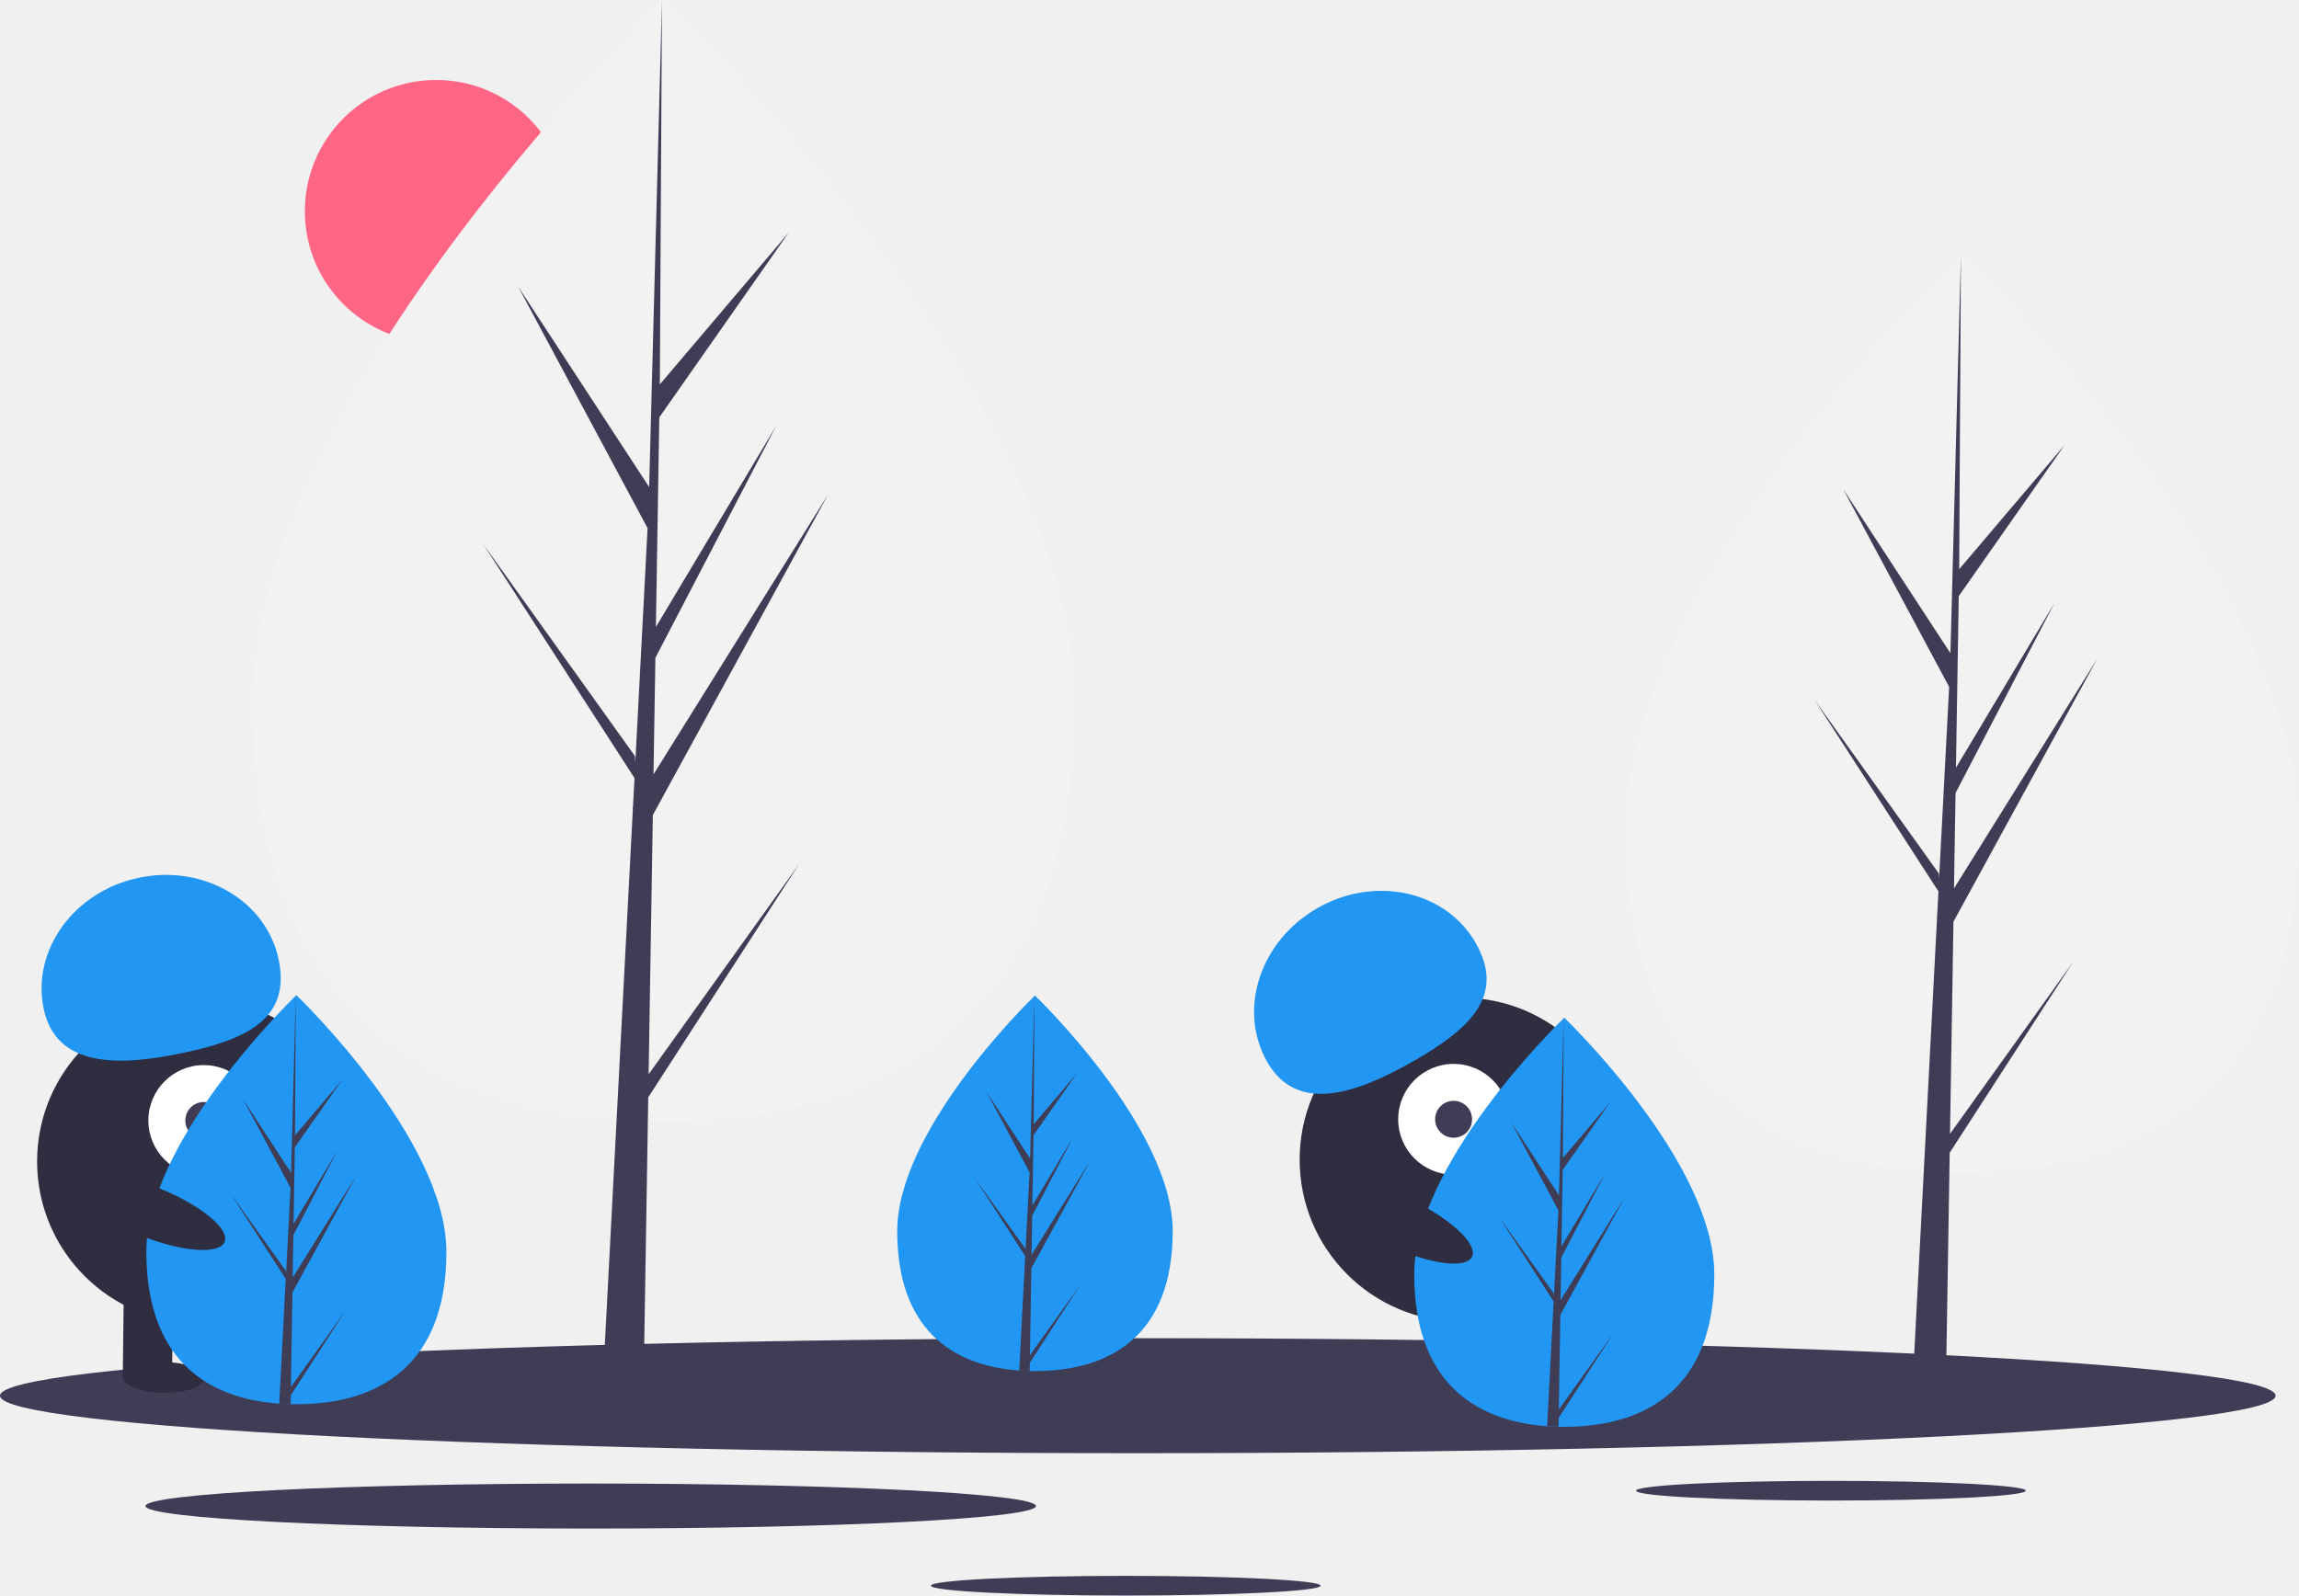
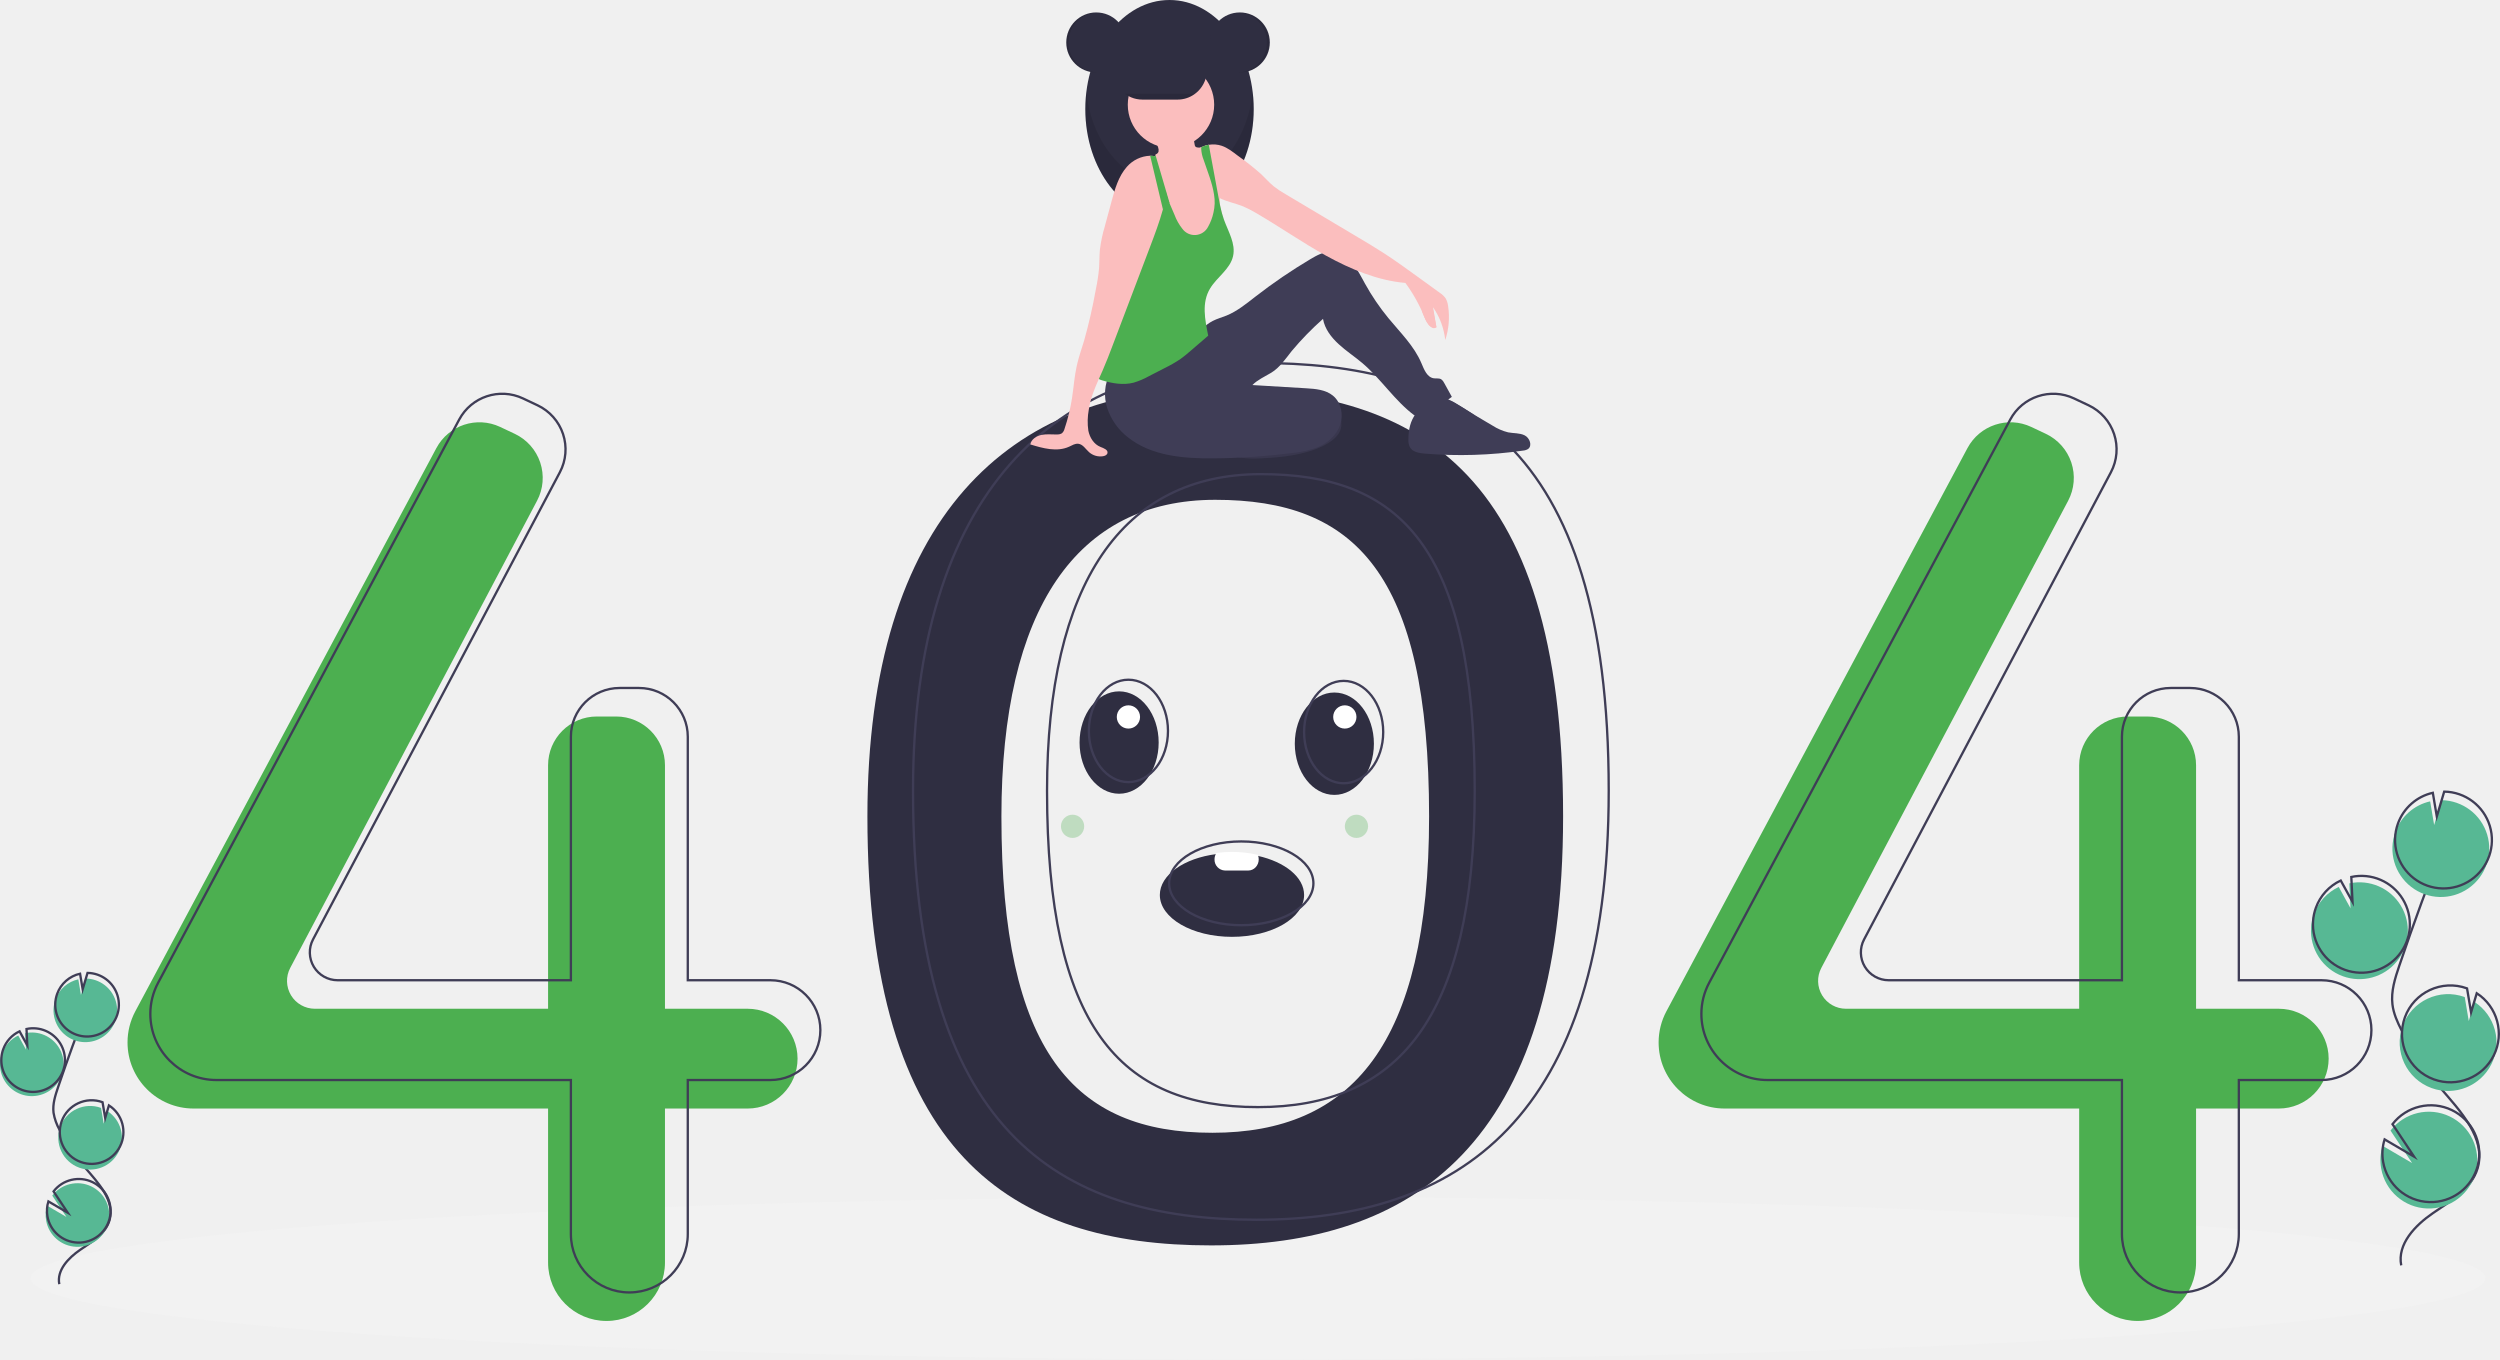
- <svg xmlns="http://www.w3.org/2000/svg" id="a706cf1c-1654-439b-8fcf-310eb7aa0e00" data-name="Layer 1" width="1120.592" height="777.916" viewBox="0 0 1120.592 777.916">
-   <circle cx="212.592" cy="103" r="64" fill="#ff6584" />
-   <path d="M563.68,404.164c0,151.011-89.774,203.739-200.516,203.739S162.649,555.175,162.649,404.164,363.165,61.042,363.165,61.042,563.68,253.152,563.68,404.164Z" transform="translate(-39.70387 -61.04208)" fill="#f2f2f2" />
-   <polygon points="316.156 523.761 318.21 397.378 403.674 241.024 318.532 377.552 319.455 320.725 378.357 207.605 319.699 305.687 319.699 305.687 321.359 203.481 384.433 113.423 321.621 187.409 322.658 0 316.138 248.096 316.674 237.861 252.547 139.704 315.646 257.508 309.671 371.654 309.493 368.625 235.565 265.329 309.269 379.328 308.522 393.603 308.388 393.818 308.449 394.99 293.29 684.589 313.544 684.589 315.974 535.005 389.496 421.285 316.156 523.761" fill="#3f3d56" />
-   <path d="M1160.296,466.014c0,123.61-73.484,166.77-164.132,166.77s-164.132-43.16-164.132-166.77S996.165,185.152,996.165,185.152,1160.296,342.404,1160.296,466.014Z" transform="translate(-39.70387 -61.04208)" fill="#f2f2f2" />
-   <polygon points="950.482 552.833 952.162 449.383 1022.119 321.4 952.426 433.154 953.182 386.639 1001.396 294.044 953.382 374.329 953.382 374.329 954.741 290.669 1006.369 216.952 954.954 277.514 955.804 124.11 950.467 327.188 950.906 318.811 898.414 238.464 950.064 334.893 945.173 428.327 945.027 425.847 884.514 341.294 944.844 434.608 944.232 446.293 944.123 446.469 944.173 447.428 931.764 684.478 948.343 684.478 950.332 562.037 1010.514 468.952 950.482 552.833" fill="#3f3d56" />
-   <ellipse cx="554.592" cy="680.479" rx="554.592" ry="28.034" fill="#3f3d56" />
-   <ellipse cx="892.445" cy="726.797" rx="94.989" ry="4.802" fill="#3f3d56" />
-   <ellipse cx="548.72" cy="773.114" rx="94.989" ry="4.802" fill="#3f3d56" />
-   <ellipse cx="287.944" cy="734.279" rx="217.014" ry="10.97" fill="#3f3d56" />
-   <circle cx="97.084" cy="566.27" r="79" fill="#2f2e41" />
-   <rect x="99.805" y="689.023" width="24" height="43" transform="translate(-31.32451 -62.31008) rotate(0.67509)" fill="#2f2e41" />
-   <rect x="147.802" y="689.589" width="24" height="43" transform="translate(-31.31452 -62.87555) rotate(0.67509)" fill="#2f2e41" />
-   <ellipse cx="119.546" cy="732.616" rx="7.5" ry="20" transform="translate(-654.1319 782.4795) rotate(-89.32491)" fill="#2f2e41" />
-   <ellipse cx="167.554" cy="732.182" rx="7.5" ry="20" transform="translate(-606.2547 830.0553) rotate(-89.32491)" fill="#2f2e41" />
-   <circle cx="99.319" cy="546.295" r="27" fill="#fff" />
-   <circle cx="99.319" cy="546.295" r="9" fill="#3f3d56" />
-   <path d="M61.026,552.946c-6.042-28.641,14.688-57.265,46.3-63.934s62.138,11.143,68.18,39.784-14.978,38.93-46.591,45.599S67.068,581.587,61.026,552.946Z" transform="translate(-39.70387 -61.04208)" fill="#2196f3" />
-   <path d="M257.296,671.384c0,55.076-32.74,74.306-73.13,74.306q-1.404,0-2.803-.031c-1.871-.04-3.725-.129-5.556-.254-36.451-2.58-64.771-22.799-64.771-74.021,0-53.008,67.739-119.896,72.827-124.846l.009-.009c.196-.192.294-.285.294-.285S257.296,616.308,257.296,671.384Z" transform="translate(-39.70387 -61.04208)" fill="#2196f3" />
-   <path d="M181.502,737.265l26.747-37.374-26.814,41.477-.071,4.291c-1.871-.04-3.725-.129-5.556-.254l2.883-55.103-.022-.428.049-.08.272-5.204-26.881-41.58,26.965,37.677.062,1.105,2.179-41.633-23.013-42.966,23.294,35.658,2.268-86.314.009-.294v.285l-.379,68.064,22.911-26.983-23.004,32.847-.606,37.276L204.185,621.958l-21.48,41.259-.339,20.723,31.056-49.791-31.171,57.023Z" transform="translate(-39.70387 -61.04208)" fill="#3f3d56" />
-   <circle cx="712.485" cy="565.415" r="79" fill="#2f2e41" />
-   <rect x="741.777" y="691.824" width="24" height="43" transform="translate(-215.9946 191.864) rotate(-17.08345)" fill="#2f2e41" />
-   <rect x="787.659" y="677.723" width="24" height="43" transform="matrix(0.95588, -0.29376, 0.29376, 0.95588, -209.8279, 204.7204)" fill="#2f2e41" />
-   <ellipse cx="767.887" cy="732.003" rx="20" ry="7.5" transform="translate(-220.8593 196.8331) rotate(-17.08345)" fill="#2f2e41" />
-   <ellipse cx="813.475" cy="716.946" rx="20" ry="7.5" transform="translate(-214.4248 209.561) rotate(-17.08345)" fill="#2f2e41" />
-   <circle cx="708.522" cy="545.71" r="27" fill="#fff" />
-   <circle cx="708.522" cy="545.71" r="9" fill="#3f3d56" />
-   <path d="M657.355,578.743c-14.49-25.433-3.478-59.016,24.594-75.009s62.576-8.341,77.065,17.093-2.391,41.644-30.463,57.637S671.845,604.176,657.355,578.743Z" transform="translate(-39.70387 -61.04208)" fill="#2196f3" />
-   <path d="M611.296,661.299c0,50.557-30.054,68.21-67.13,68.21q-1.288,0-2.573-.029c-1.718-.037-3.419-.119-5.1-.233-33.461-2.368-59.457-20.929-59.457-67.948,0-48.659,62.181-110.059,66.852-114.603l.008-.008c.18-.176.27-.262.27-.262S611.296,610.742,611.296,661.299Z" transform="translate(-39.70387 -61.04208)" fill="#2196f3" />
-   <path d="M541.72,721.774l24.553-34.307-24.614,38.074-.065,3.939c-1.718-.037-3.419-.119-5.1-.233l2.646-50.582-.02-.393.045-.074.249-4.777-24.675-38.168,24.753,34.585.057,1.014,2-38.217-21.125-39.44L541.806,625.928l2.082-79.232.008-.27v.262l-.348,62.48,21.031-24.769-21.117,30.152-.556,34.217,19.636-32.839-19.718,37.874-.311,19.023,28.508-45.706-28.614,52.344Z" transform="translate(-39.70387 -61.04208)" fill="#3f3d56" />
-   <path d="M875.296,682.384c0,55.076-32.74,74.306-73.13,74.306q-1.403,0-2.803-.031c-1.871-.04-3.725-.129-5.556-.254-36.451-2.58-64.771-22.799-64.771-74.021,0-53.008,67.739-119.896,72.827-124.846l.009-.009c.196-.192.294-.285.294-.285S875.296,627.308,875.296,682.384Z" transform="translate(-39.70387 -61.04208)" fill="#2196f3" />
-   <path d="M799.502,748.265l26.747-37.374-26.814,41.477-.071,4.291c-1.871-.04-3.725-.129-5.556-.254l2.883-55.103-.022-.428.049-.08.272-5.204L770.108,654.011l26.965,37.677.062,1.105,2.179-41.633-23.013-42.966,23.294,35.658,2.268-86.314.009-.294v.285l-.379,68.064,22.911-26.983-23.004,32.847-.606,37.276L822.185,632.958l-21.48,41.259-.339,20.723,31.056-49.791-31.171,57.023Z" transform="translate(-39.70387 -61.04208)" fill="#3f3d56" />
-   <ellipse cx="721.517" cy="656.822" rx="12.4" ry="39.5" transform="translate(-220.8352 966.2232) rotate(-64.62574)" fill="#2f2e41" />
-   <ellipse cx="112.517" cy="651.822" rx="12.4" ry="39.5" transform="translate(-574.0794 452.7137) rotate(-68.15829)" fill="#2f2e41" />
+ <svg xmlns="http://www.w3.org/2000/svg" id="fd59ce54-f850-4dfc-bc34-dd7d379d600e" data-name="Layer 1" width="1074.392" height="584.231" viewBox="0 0 1074.392 584.231">
+   <ellipse cx="540.643" cy="549.309" rx="527.5" ry="34.922" fill="#f2f2f2" />
+   <path d="M583.48,324.894c-85.944,0-147.651,55.139-147.651,183.798,0,145.813,61.707,184.411,147.651,184.411s151.327-42.274,151.327-184.411C734.807,356.753,669.424,324.894,583.48,324.894Zm.565,319.808c-59.527,0-90.626-34.923-90.626-135.916,0-89.112,32.372-136.105,91.899-136.105s91.899,30.868,91.899,136.105C677.217,607.234,643.572,644.703,584.045,644.703Z" transform="translate(-63.054 -157.8845)" fill="#2f2e41" />
+   <path d="M384.365,591.401H348.831V486.762A20.956,20.956,0,0,0,327.875,465.806h-8.326a20.956,20.956,0,0,0-20.956,20.956V591.401H198.363a11.963,11.963,0,0,1-10.578-17.552l106.082-200.78A20.956,20.956,0,0,0,284.287,344.33l-6.262-2.957a20.956,20.956,0,0,0-27.429,9.07L121.214,592.475a28.416,28.416,0,0,0-3.356,13.396v0a28.416,28.416,0,0,0,28.416,28.416H298.593v66.167a25.119,25.119,0,0,0,25.119,25.119h0a25.119,25.119,0,0,0,25.119-25.119V634.287h35.534a21.443,21.443,0,0,0,21.443-21.443v0A21.443,21.443,0,0,0,384.365,591.401Z" transform="translate(-63.054 -157.8845)" fill="#4caf50" />
+   <path d="M1042.362,591.401h-35.534V486.762A20.956,20.956,0,0,0,985.872,465.806h-8.326a20.956,20.956,0,0,0-20.956,20.956V591.401H856.359a11.963,11.963,0,0,1-10.578-17.552L951.864,373.069A20.956,20.956,0,0,0,942.284,344.33l-6.262-2.957a20.956,20.956,0,0,0-27.429,9.07L779.211,592.475a28.416,28.416,0,0,0-3.356,13.396v0a28.416,28.416,0,0,0,28.416,28.416H956.589v66.167a25.119,25.119,0,0,0,25.119,25.119h0a25.119,25.119,0,0,0,25.119-25.119V634.287h35.534a21.443,21.443,0,0,0,21.443-21.443v0A21.443,21.443,0,0,0,1042.362,591.401Z" transform="translate(-63.054 -157.8845)" fill="#4caf50" />
+   <path d="M394.168,579.148H358.634V474.509a20.956,20.956,0,0,0-20.956-20.956h-8.326a20.956,20.956,0,0,0-20.956,20.956V579.148H208.165a11.963,11.963,0,0,1-10.578-17.552L303.67,360.816a20.956,20.956,0,0,0-9.58-28.739l-6.262-2.957a20.956,20.956,0,0,0-27.429,9.07L131.017,580.222a28.416,28.416,0,0,0-3.356,13.396v0a28.416,28.416,0,0,0,28.416,28.416H308.395v66.167a25.119,25.119,0,0,0,25.119,25.119h0a25.119,25.119,0,0,0,25.119-25.119V622.034h35.534a21.443,21.443,0,0,0,21.443-21.443v0A21.443,21.443,0,0,0,394.168,579.148Z" transform="translate(-63.054 -157.8845)" fill="none" stroke="#3f3d56" stroke-miterlimit="10" />
+   <path d="M1060.742,579.148h-35.534V474.509a20.956,20.956,0,0,0-20.956-20.956H995.925a20.956,20.956,0,0,0-20.956,20.956V579.148H874.739a11.963,11.963,0,0,1-10.578-17.552L970.244,360.816a20.956,20.956,0,0,0-9.58-28.739l-6.262-2.957a20.956,20.956,0,0,0-27.429,9.07L797.59,580.222a28.416,28.416,0,0,0-3.356,13.396v0a28.416,28.416,0,0,0,28.416,28.416H974.969v66.167a25.119,25.119,0,0,0,25.119,25.119h0a25.119,25.119,0,0,0,25.119-25.119V622.034h35.534a21.443,21.443,0,0,0,21.443-21.443v0A21.443,21.443,0,0,0,1060.742,579.148Z" transform="translate(-63.054 -157.8845)" fill="none" stroke="#3f3d56" stroke-miterlimit="10" />
+   <path d="M603.085,313.866c-85.944,0-147.651,55.139-147.651,183.798,0,145.813,61.707,184.411,147.651,184.411s151.327-42.274,151.327-184.411C754.412,345.725,689.029,313.866,603.085,313.866Zm.565,319.808c-59.527,0-90.626-34.923-90.626-135.916,0-89.112,32.372-136.105,91.899-136.105s91.899,30.868,91.899,136.105C696.822,596.206,663.177,633.675,603.65,633.675Z" transform="translate(-63.054 -157.8845)" fill="none" stroke="#3f3d56" stroke-miterlimit="10" />
+   <circle cx="471.141" cy="18.25" r="12.901" fill="#2f2e41" />
+   <ellipse cx="502.607" cy="46.885" rx="36.186" ry="46.885" fill="#2f2e41" />
+   <path d="M565.661,237.494c-18.128,0-33.141-17.271-35.776-39.805a60.976,60.976,0,0,0-.41,7.08c0,25.894,16.201,46.885,36.186,46.885s36.186-20.991,36.186-46.885a60.976,60.976,0,0,0-.41-7.08C598.803,220.224,583.789,237.494,565.661,237.494Z" transform="translate(-63.054 -157.8845)" opacity="0.1" />
+   <path d="M639.296,342.073c-.777,3.193-4.128,5.751-7.839,7.538-7.802,3.757-17.425,4.878-26.76,5.254a45.176,45.176,0,0,1-7.144-.132,20.537,20.537,0,0,1-12.251-5.631,1.681,1.681,0,0,1,.044-2.844c4.969-5.459,13.262-8.806,21.616-11.216,6.334-1.827,17.381-6.561,24.29-5.922C637.944,329.739,640.277,338.041,639.296,342.073Z" transform="translate(-63.054 -157.8845)" fill="#3f3d56" />
+   <path d="M639.296,342.073c-.777,3.193-4.128,5.751-7.839,7.538-7.802,3.757-17.425,4.878-26.76,5.254a45.176,45.176,0,0,1-7.144-.132,20.537,20.537,0,0,1-12.251-5.631,1.681,1.681,0,0,1,.044-2.844c4.969-5.459,13.262-8.806,21.616-11.216,6.334-1.827,17.381-6.561,24.29-5.922C637.944,329.739,640.277,338.041,639.296,342.073Z" transform="translate(-63.054 -157.8845)" opacity="0.1" />
+   <path d="M540.098,318.206a19.77,19.77,0,0,0-1.199,15.075,26.339,26.339,0,0,0,8.829,12.497c10.095,8.092,23.988,9.205,36.925,9.093a284.649,284.649,0,0,0,33.905-2.324,40.538,40.538,0,0,0,11.001-2.554c4.222-1.827,7.933-5.178,9.436-9.526s.436-9.672-3.134-12.574c-3.137-2.55-7.463-2.9-11.498-3.143l-23.088-1.387c2.281-2.308,5.318-3.614,8.096-5.292,3.685-2.226,6.134-5.965,8.813-9.335a129.001,129.001,0,0,1,13.439-13.817c.751,4.31,3.478,7.85,6.687,10.824s6.908,5.368,10.244,8.2c8.079,6.858,13.896,16.167,22.392,22.5a43.829,43.829,0,0,0,16.049-8.012l-3.302-5.981a3.94,3.94,0,0,0-1.245-1.553c-.935-.575-2.14-.279-3.225-.441-2.901-.435-4.168-3.784-5.306-6.487-3.125-7.422-9.108-13.18-14.218-19.404a98.009,98.009,0,0,1-9.996-14.723c-1.717-3.102-3.288-6.331-5.617-9.003s-5.594-4.773-9.139-4.781c-3.132-.007-6.021,1.584-8.714,3.183a230.477,230.477,0,0,0-23.63,16.099c-3.944,3.062-7.863,6.296-12.489,8.174-1.947.79-4,1.331-5.869,2.292-3.273,1.684-5.757,4.534-8.431,7.064C566.277,311.892,553.219,317.738,540.098,318.206Z" transform="translate(-63.054 -157.8845)" fill="#3f3d56" />
+   <path d="M588.374,253.983a23.774,23.774,0,0,1-1.734,8.033,10.045,10.045,0,0,1-5.768,5.573,12.375,12.375,0,0,1-5.623.182,10.882,10.882,0,0,1-4.582-1.561c-2.165-1.488-3.244-4.144-3.637-6.743-.393-2.596-.217-5.249-.469-7.863a42.944,42.944,0,0,0-1.202-6.255c-.17-.683-.343-1.362-.513-2.042-.167-.68-.33-1.359-.481-2.039-.138-.639-.267-1.281-.378-1.926-.091-.544-.173-1.092-.233-1.643a18.423,18.423,0,0,0-.809-4.811,14.607,14.607,0,0,0-1.687-2.854c-.286-.409-.563-.818-.818-1.243a5.89,5.89,0,0,1-.972-3.748,3.286,3.286,0,0,1,.148-.601c.025-.076.053-.151.085-.223A1.802,1.802,0,0,0,560.932,223.07a3.433,3.433,0,0,0-.148-1.778,11.318,11.318,0,0,0-.96-2.288c-.264-.478-1.161-1.34-1.167-1.888-.013-1.101,2.14-1.989,3.011-2.423a16.796,16.796,0,0,1,8.597-1.743c1.904.129,3.968.714,5.019,2.31.944,1.438.818,3.301,1.221,4.972a1.471,1.471,0,0,0,.299.664,1.341,1.341,0,0,0,.739.34,4.549,4.549,0,0,0,1.416.057h.003a2.931,2.931,0,0,0,.371-.054,4.957,4.957,0,0,0,2.033-.878q.585-.156,1.18-.255a.251.251,0,0,0,.047-.009c1.576,4.975,1.781,10.308,3.071,15.374.639,2.52,1.554,5.009,1.683,7.602.009.113.013.23.016.346.019.834-.047,1.674-.013,2.505a6.981,6.981,0,0,0,.126,1.114,15.611,15.611,0,0,0,.525,1.743l.009.028c.06.183.116.368.164.554.035.135.066.267.091.403l.003.009A14.938,14.938,0,0,1,588.374,253.983Z" transform="translate(-63.054 -157.8845)" fill="#fbbebe" />
+   <circle cx="503.237" cy="44.997" r="18.565" fill="#fbbebe" />
+   <path d="M684.157,304.033a30.445,30.445,0,0,0-5.236-14.103q.722,4.295,1.447,8.587a3.214,3.214,0,0,1-3.367-1.035,10.337,10.337,0,0,1-1.765-3.276,67.466,67.466,0,0,0-8.21-14.736c-11.819-.985-23.502-5.884-33.896-11.595-10.396-5.708-20.126-12.552-30.384-18.502a43.573,43.573,0,0,0-5.544-2.832c-3.21-1.287-6.812-1.954-9.855-3.468-.204-.101-.409-.208-.61-.318a12.578,12.578,0,0,1-1.945-1.306,10.344,10.344,0,0,1-.931-.856,20.351,20.351,0,0,1-3.559-5.953c-1.633-3.612-2.215-7.97-3.845-11.583a11.203,11.203,0,0,1,2.502-1.765h.003c.132-.069.264-.135.4-.198a11.94,11.94,0,0,1,2.004-.733q.585-.156,1.18-.255a.251.251,0,0,0,.047-.009,11.566,11.566,0,0,1,5.491.434c2.587.875,4.767,2.621,6.941,4.273a114.02,114.02,0,0,1,10.148,8.049c1.794,1.718,3.43,3.606,5.359,5.167a42.144,42.144,0,0,0,5.057,3.351q15.656,9.327,31.315,18.65c3.534,2.105,7.07,4.21,10.526,6.438,5.249,3.386,10.308,7.055,15.365,10.721q4.47,3.238,8.936,6.479a9.728,9.728,0,0,1,2.533,2.341,8.472,8.472,0,0,1,1.123,3.433A31.387,31.387,0,0,1,684.157,304.033Z" transform="translate(-63.054 -157.8845)" fill="#fbbebe" />
+   <path d="M592.977,267.944c-1.252,5.617-6.929,9.012-9.896,13.946-3.688,6.123-2.184,13.241-.799,20.255q-3.795,3.271-7.593,6.542c-1.397,1.199-2.794,2.404-4.298,3.464a57.351,57.351,0,0,1-6.86,3.94q-3.361,1.728-6.721,3.458a32.128,32.128,0,0,1-6.58,2.788c-4.415,1.133-9.103.34-13.471-.972a6.088,6.088,0,0,1-1.473-.601,2.394,2.394,0,0,1-.699-.632,3.911,3.911,0,0,1-.444-2.539c.444-7.351,2.24-14.547,4.031-21.69a85.26,85.26,0,0,1,3.848-12.577,85.077,85.077,0,0,1,5.415-10.151,68.368,68.368,0,0,1,7.929-11.514,18.479,18.479,0,0,0,3.675-4.739c1.117-2.549.686-5.472.913-8.247a17.148,17.148,0,0,1,1.633-6.007v-.003a17.093,17.093,0,0,1,1.743-2.882q.458,1.067.916,2.13.302.699.598,1.394.387.897.768,1.787,1.1,2.558,2.196,5.113a21.59,21.59,0,0,0,3.335,5.944,6.499,6.499,0,0,0,11.123-.853,21.261,21.261,0,0,0,2.272-6.013,19.215,19.215,0,0,0,.252-7.835c-.758-5.009-2.889-10.126-4.437-14.78a14.945,14.945,0,0,1-1.079-4.871,3.351,3.351,0,0,1,.057-.56c.009-.047.019-.098.028-.145a11.94,11.94,0,0,1,2.004-.733q.585-.156,1.18-.255,2.044,11.064,4.094,22.127c.032.173.066.346.098.522.195,1.057.393,2.115.614,3.169.198.957.412,1.91.651,2.857l.009.028c.082.321.167.639.255.957l.003.009c.242.868.513,1.731.818,2.58C590.938,257.475,594.164,262.629,592.977,267.944Z" transform="translate(-63.054 -157.8845)" fill="#4caf50" />
+   <path d="M668.321,346.877a6.583,6.583,0,0,0,.61,3.143c1.162,2.124,3.95,2.606,6.362,2.805a188.377,188.377,0,0,0,42.266-1.288,4.886,4.886,0,0,0,2.151-.668c1.99-1.395.763-4.795-1.41-5.884s-4.751-.826-7.135-1.297a22.479,22.479,0,0,1-6.678-2.896q-7.252-4.167-14.293-8.688c-2.795-1.795-6.093-3.71-9.24-2.646C672.43,332.343,668.265,337.681,668.321,346.877Z" transform="translate(-63.054 -157.8845)" fill="#3f3d56" />
+   <path d="M564.437,240.874v.003c-.022.132-.044.261-.072.39-.035.214-.076.431-.116.645-.39,1.998-.868,3.987-1.419,5.963-1.51,5.459-3.534,10.831-5.541,16.123q-8.081,21.287-16.164,42.577c-1.359,3.575-2.716,7.152-4.261,10.654-.516,1.167-1.048,2.344-1.576,3.534-1.894,4.257-3.713,8.653-4.317,13.184a27.45,27.45,0,0,0-.192,9.04c.604,2.97,2.407,5.872,5.23,6.97,1.378.538,3.351,1.259,2.974,2.69-.204.787-1.098,1.171-1.901,1.303a7.312,7.312,0,0,1-5.966-1.718c-1.507-1.337-2.665-3.417-4.67-3.641-1.388-.151-2.665.68-3.936,1.262-5.186,2.369-11.227.711-16.674-.972.428-2.206,2.643-3.66,4.843-4.1,2.199-.444,4.474-.129,6.718-.189a3.51,3.51,0,0,0,2.042-.525,3.705,3.705,0,0,0,1.101-1.882,78.964,78.964,0,0,0,3.213-13.147c.724-4.666,1.026-9.405,2.058-14.015.802-3.597,2.042-7.08,3.106-10.61a224.682,224.682,0,0,0,5.06-22.077,78.02,78.02,0,0,0,1.425-9.368c.179-2.612.094-5.236.346-7.838a60.888,60.888,0,0,1,2.111-9.997q1.444-5.348,2.885-10.689c1.425-5.271,2.955-10.746,6.567-14.843a13.962,13.962,0,0,1,10.028-4.789,9.882,9.882,0,0,1,2.13.23c.116.028.233.057.349.088a8.634,8.634,0,0,1,2.174.9c1.114-.708,1.68-.459,2.42.632a6.973,6.973,0,0,1,.881,3.795A52.424,52.424,0,0,1,564.437,240.874Z" transform="translate(-63.054 -157.8845)" fill="#fbbebe" />
+   <path d="M565.661,245.046l-.047.047-.255.255-2.53,2.527-1.24-5.208-4.251-17.854a9.882,9.882,0,0,1,2.13.23,3.286,3.286,0,0,1,.148-.601l.201.689,1.441,4.902,2.728,9.308.45,1.532v.003Z" transform="translate(-63.054 -157.8845)" fill="#4caf50" />
+   <path d="M581.715,188.087a12.582,12.582,0,0,1-3.7,8.896,12.314,12.314,0,0,1-1.36,1.176,12.528,12.528,0,0,1-7.536,2.524H554.023a12.59,12.59,0,0,1,0-25.18h15.096A12.629,12.629,0,0,1,581.715,188.087Z" transform="translate(-63.054 -157.8845)" fill="#2f2e41" />
+   <circle cx="532.815" cy="18.25" r="12.901" fill="#2f2e41" />
+   <path d="M595.554,163.234c-.158,0-.315.006-.472.012a12.898,12.898,0,0,1,0,25.778c.157.006.314.012.472.012a12.901,12.901,0,1,0,0-25.802Z" transform="translate(-63.054 -157.8845)" opacity="0.1" />
+   <path d="M534.195,163.234c.158,0,.315.006.472.012a12.898,12.898,0,0,0,0,25.778c-.157.006-.314.012-.472.012a12.901,12.901,0,0,1,0-25.802Z" transform="translate(-63.054 -157.8845)" opacity="0.1" />
+   <path d="M576.655,198.159a12.528,12.528,0,0,1-7.536,2.524H554.023a12.528,12.528,0,0,1-7.536-2.524Z" transform="translate(-63.054 -157.8845)" opacity="0.1" />
+   <path d="M674.14,291.64s3.252,9.372,6.229,6.876L677.996,286.267Z" transform="translate(-63.054 -157.8845)" fill="#fbbebe" />
+   <path d="M1069.918,577.434a20.813,20.813,0,1,0,2.772-39.915l.521,10.712-5.068-9.18a20.734,20.734,0,0,0-10.684,11.723,20.408,20.408,0,0,0-1.197,5.63A20.809,20.809,0,0,0,1069.918,577.434Z" transform="translate(-63.054 -157.8845)" fill="#57b894" />
+   <path d="M1094.995,701.678c-1.789-9.11,5.963-17.187,13.621-22.437s16.605-10.408,19.218-19.317c3.755-12.804-7.43-24.53-16.136-34.642a125.3,125.3,0,0,1-16.524-24.557c-1.811-3.533-3.476-7.225-3.952-11.166-.686-5.675,1.137-11.323,2.974-16.737q9.179-27.052,19.628-53.65" transform="translate(-63.054 -157.8845)" fill="none" stroke="#3f3d56" stroke-miterlimit="10" />
+   <path d="M1070.775,574.676a20.813,20.813,0,1,0,2.772-39.915l.521,10.712-5.068-9.18a20.734,20.734,0,0,0-10.684,11.723,20.408,20.408,0,0,0-1.197,5.63A20.809,20.809,0,0,0,1070.775,574.676Z" transform="translate(-63.054 -157.8845)" fill="none" stroke="#3f3d56" stroke-miterlimit="10" />
+   <path d="M1092.451,515.473a20.788,20.788,0,0,1,14.98-13.198l1.714,10.184,3.177-10.696a20.81,20.81,0,1,1-19.871,13.71Z" transform="translate(-63.054 -157.8845)" fill="#57b894" />
+   <path d="M1093.594,511.795a20.788,20.788,0,0,1,14.98-13.198l1.714,10.184,3.177-10.696a20.81,20.81,0,1,1-19.871,13.71Z" transform="translate(-63.054 -157.8845)" fill="none" stroke="#3f3d56" stroke-miterlimit="10" />
+   <path d="M1108.045,625.489a20.81,20.81,0,0,0,18.419-37.023l-2.441,8.219-1.731-10.304a.362.362,0,0,0-.053-.02,20.811,20.811,0,1,0-14.194,39.127Z" transform="translate(-63.054 -157.8845)" fill="#57b894" />
+   <path d="M1109.035,621.764a20.81,20.81,0,0,0,18.419-37.023l-2.441,8.219-1.731-10.304a.362.362,0,0,0-.053-.02,20.811,20.811,0,1,0-14.194,39.127Z" transform="translate(-63.054 -157.8845)" fill="none" stroke="#3f3d56" stroke-miterlimit="10" />
+   <path d="M1086.378,660.051a20.801,20.801,0,1,0,4.011-16.297l9.273,13.957-12.67-7.408A20.616,20.616,0,0,0,1086.378,660.051Z" transform="translate(-63.054 -157.8845)" fill="#57b894" />
+   <path d="M1087.235,657.294a20.801,20.801,0,1,0,4.011-16.297l9.273,13.957-12.67-7.408A20.616,20.616,0,0,0,1087.235,657.294Z" transform="translate(-63.054 -157.8845)" fill="none" stroke="#3f3d56" stroke-miterlimit="10" />
+   <path d="M72.061,628.133a13.674,13.674,0,1,0,1.821-26.225l.342,7.038-3.33-6.032a13.623,13.623,0,0,0-7.019,7.702,13.409,13.409,0,0,0-.787,3.699A13.672,13.672,0,0,0,72.061,628.133Z" transform="translate(-63.054 -157.8845)" fill="#57b894" />
+   <path d="M88.538,709.763c-1.175-5.986,3.918-11.292,8.949-14.741s10.91-6.838,12.626-12.692c2.467-8.412-4.882-16.117-10.601-22.76A82.324,82.324,0,0,1,88.656,643.436a22.21,22.21,0,0,1-2.597-7.336c-.451-3.729.747-7.439,1.954-10.996q6.031-17.773,12.896-35.249" transform="translate(-63.054 -157.8845)" fill="none" stroke="#3f3d56" stroke-miterlimit="10" />
+   <path d="M72.625,626.321a13.674,13.674,0,1,0,1.821-26.225l.342,7.038L71.458,601.103a13.623,13.623,0,0,0-7.019,7.702,13.409,13.409,0,0,0-.787,3.699A13.672,13.672,0,0,0,72.625,626.321Z" transform="translate(-63.054 -157.8845)" fill="none" stroke="#3f3d56" stroke-miterlimit="10" />
+   <path d="M86.866,587.423a13.658,13.658,0,0,1,9.842-8.671l1.126,6.691,2.087-7.027a13.673,13.673,0,1,1-13.055,9.007Z" transform="translate(-63.054 -157.8845)" fill="#57b894" />
+   <path d="M87.617,585.007a13.658,13.658,0,0,1,9.842-8.671l1.126,6.691L100.673,576a13.673,13.673,0,1,1-13.055,9.007Z" transform="translate(-63.054 -157.8845)" fill="none" stroke="#3f3d56" stroke-miterlimit="10" />
+   <path d="M97.112,659.706a13.673,13.673,0,0,0,12.102-24.325l-1.604,5.4-1.137-6.77a.238.238,0,0,0-.035-.013,13.673,13.673,0,1,0-9.326,25.707Z" transform="translate(-63.054 -157.8845)" fill="#57b894" />
+   <path d="M97.762,657.259a13.673,13.673,0,0,0,12.102-24.325l-1.604,5.4-1.137-6.77a.238.238,0,0,0-.035-.013,13.673,13.673,0,1,0-9.326,25.707Z" transform="translate(-63.054 -157.8845)" fill="none" stroke="#3f3d56" stroke-miterlimit="10" />
+   <path d="M82.876,682.414a13.667,13.667,0,1,0,2.635-10.708l6.092,9.17-8.324-4.867A13.545,13.545,0,0,0,82.876,682.414Z" transform="translate(-63.054 -157.8845)" fill="#57b894" />
+   <path d="M83.439,680.602a13.667,13.667,0,1,0,2.635-10.708l6.092,9.17-8.324-4.867A13.545,13.545,0,0,0,83.439,680.602Z" transform="translate(-63.054 -157.8845)" fill="none" stroke="#3f3d56" stroke-miterlimit="10" />
+   <ellipse cx="480.946" cy="319.115" rx="17" ry="22" fill="#2f2e41" />
+   <ellipse cx="573.446" cy="319.615" rx="17" ry="22" fill="#2f2e41" />
+   <path d="M623.5,542.5c0,9.94-13.88,18-31,18s-31-8.06-31-18c0-8.61,10.41-15.81,24.32-17.57a50.104,50.104,0,0,1,6.68-.43,50.699,50.699,0,0,1,11.13,1.2C615.25,528.29,623.5,534.84,623.5,542.5Z" transform="translate(-63.054 -157.8845)" fill="#2f2e41" />
+   <ellipse cx="484.946" cy="314.115" rx="17" ry="22" fill="none" stroke="#3f3d56" stroke-miterlimit="10" />
+   <ellipse cx="577.446" cy="314.615" rx="17" ry="22" fill="none" stroke="#3f3d56" stroke-miterlimit="10" />
+   <ellipse cx="533.446" cy="379.615" rx="31" ry="18" fill="none" stroke="#3f3d56" stroke-miterlimit="10" />
+   <path d="M604,527.2a4.937,4.937,0,0,1-1.32,3.392A4.339,4.339,0,0,1,599.5,532h-10a4.664,4.664,0,0,1-4.5-4.8,4.905,4.905,0,0,1,.82-2.741A47.02,47.02,0,0,1,592.5,524a47.665,47.665,0,0,1,11.13,1.28A5.067,5.067,0,0,1,604,527.2Z" transform="translate(-63.054 -157.8845)" fill="#fff" />
+   <circle cx="484.946" cy="308.115" r="5" fill="#fff" />
+   <circle cx="577.946" cy="308.115" r="5" fill="#fff" />
+   <circle cx="582.946" cy="355.115" r="5" fill="#4caf50" opacity="0.3" />
+   <circle cx="460.946" cy="355.115" r="5" fill="#4caf50" opacity="0.3" />
</svg>
